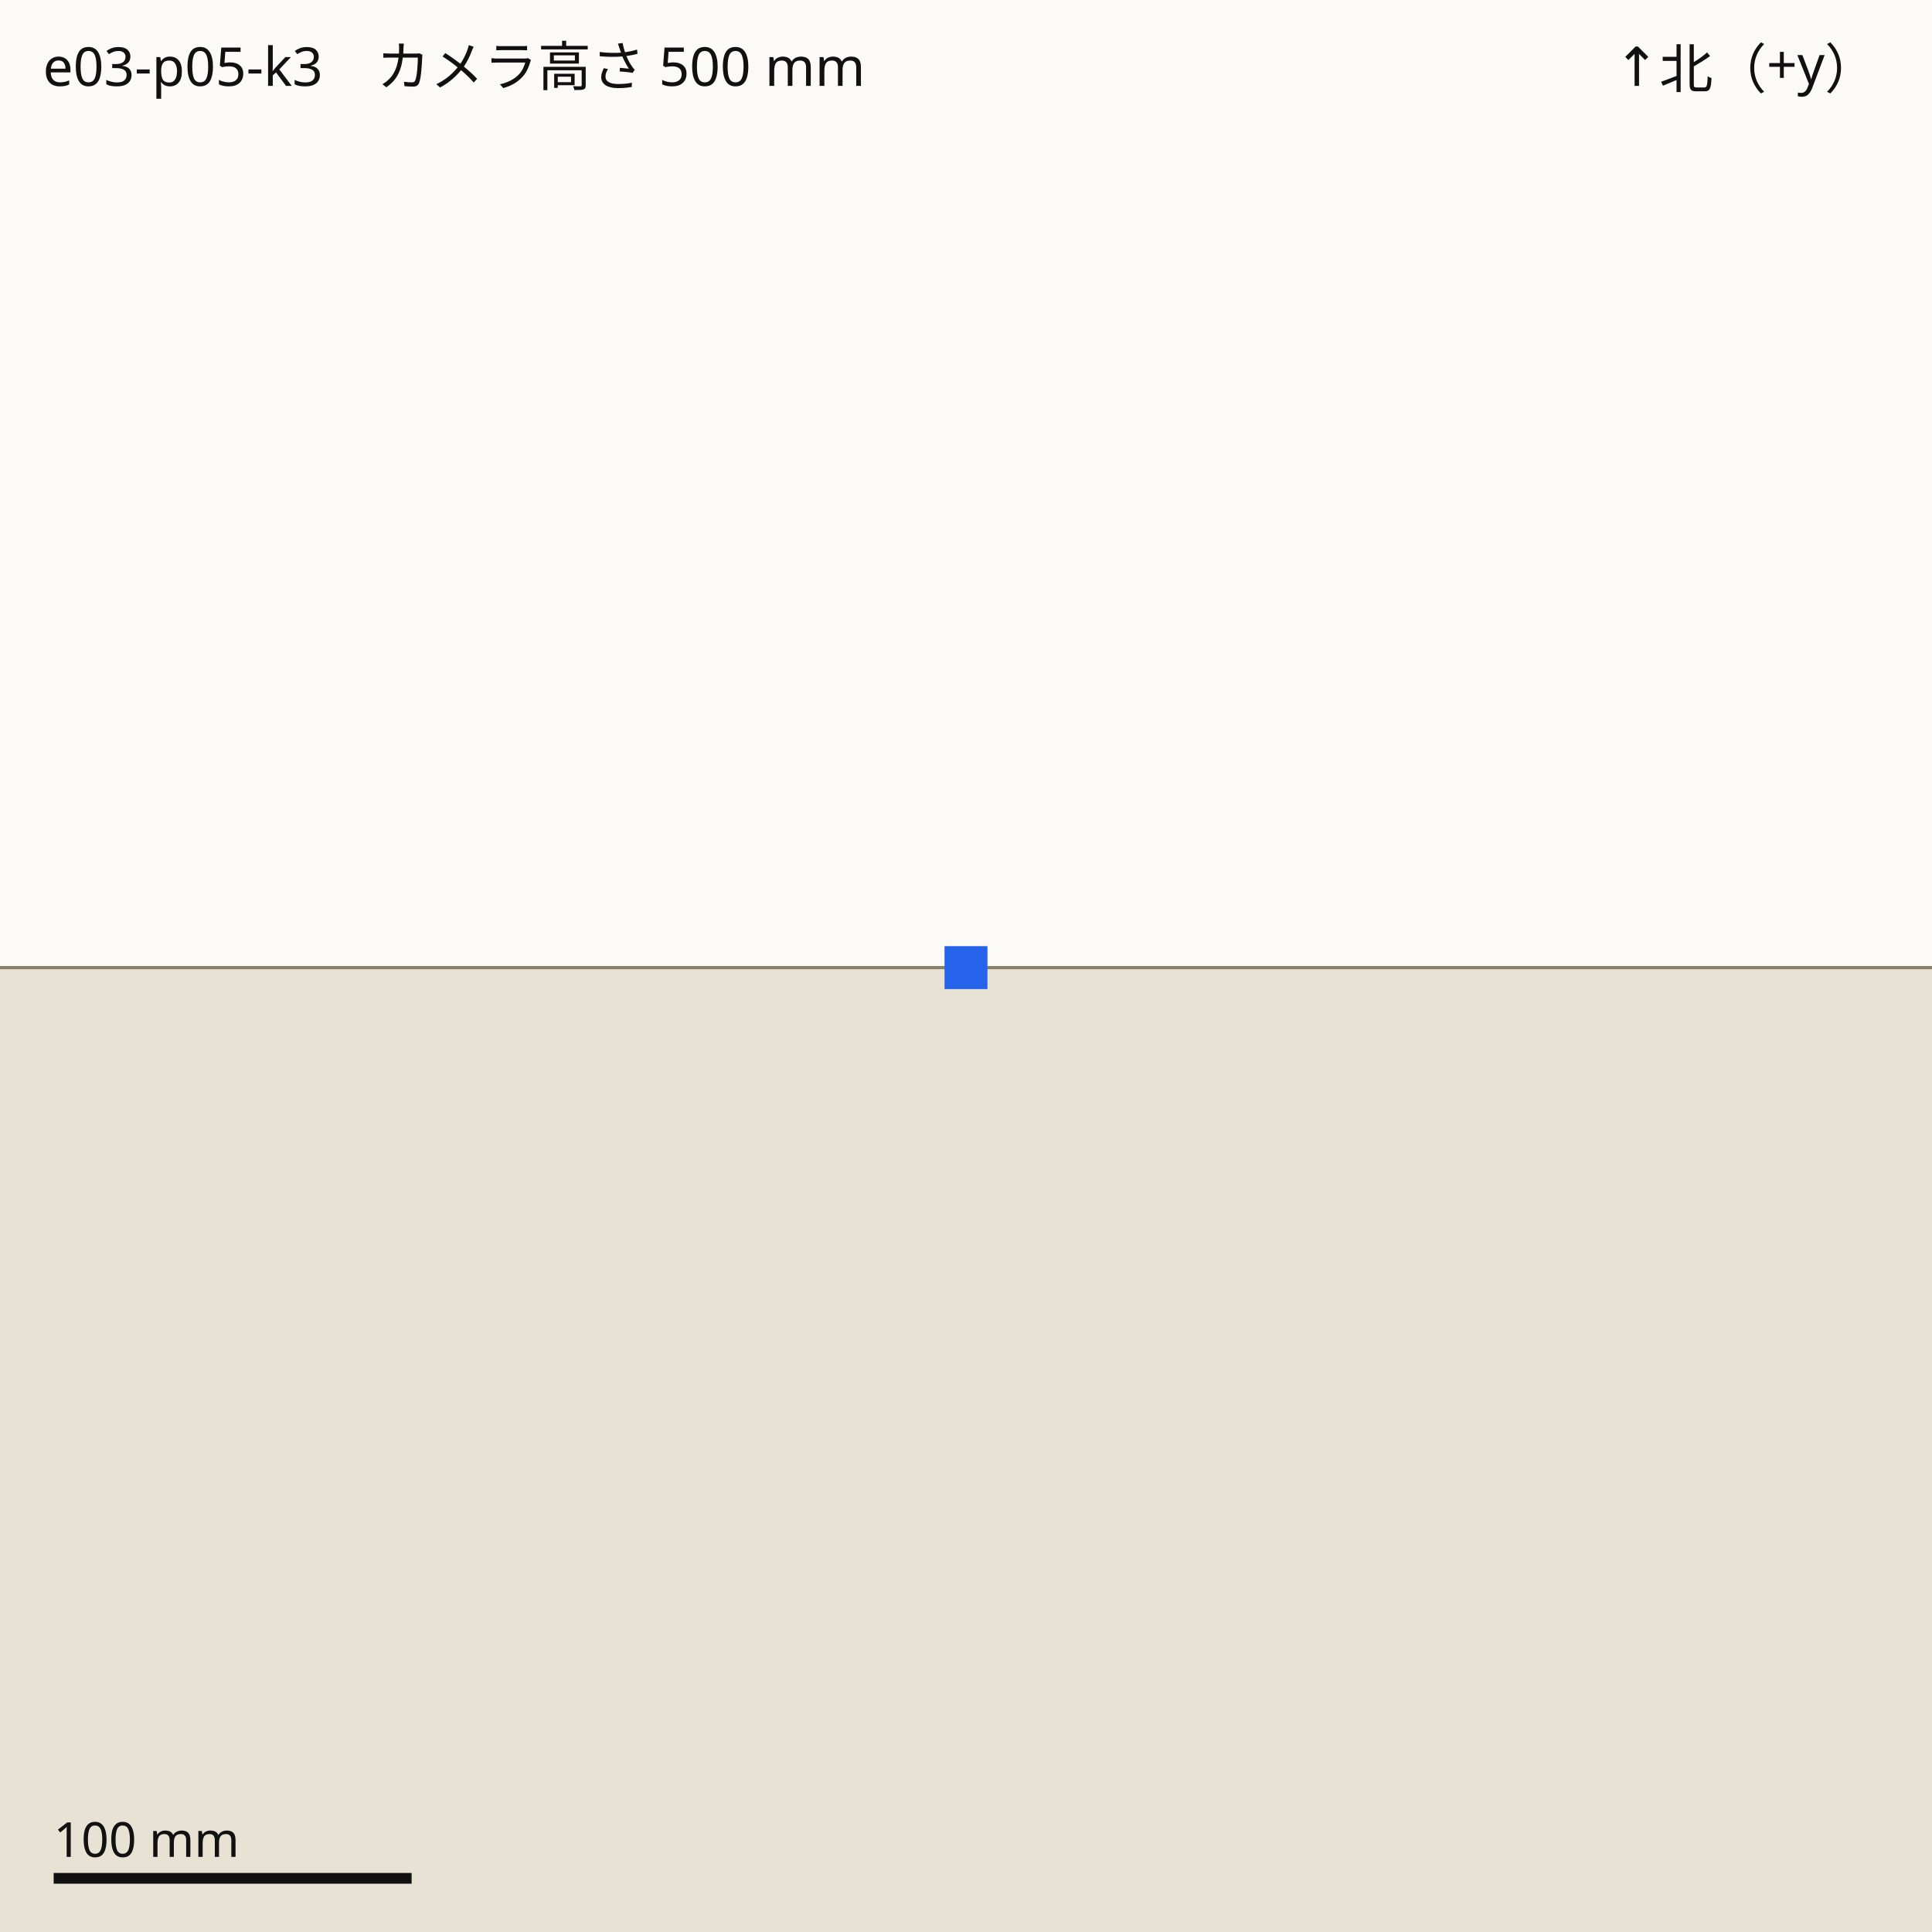
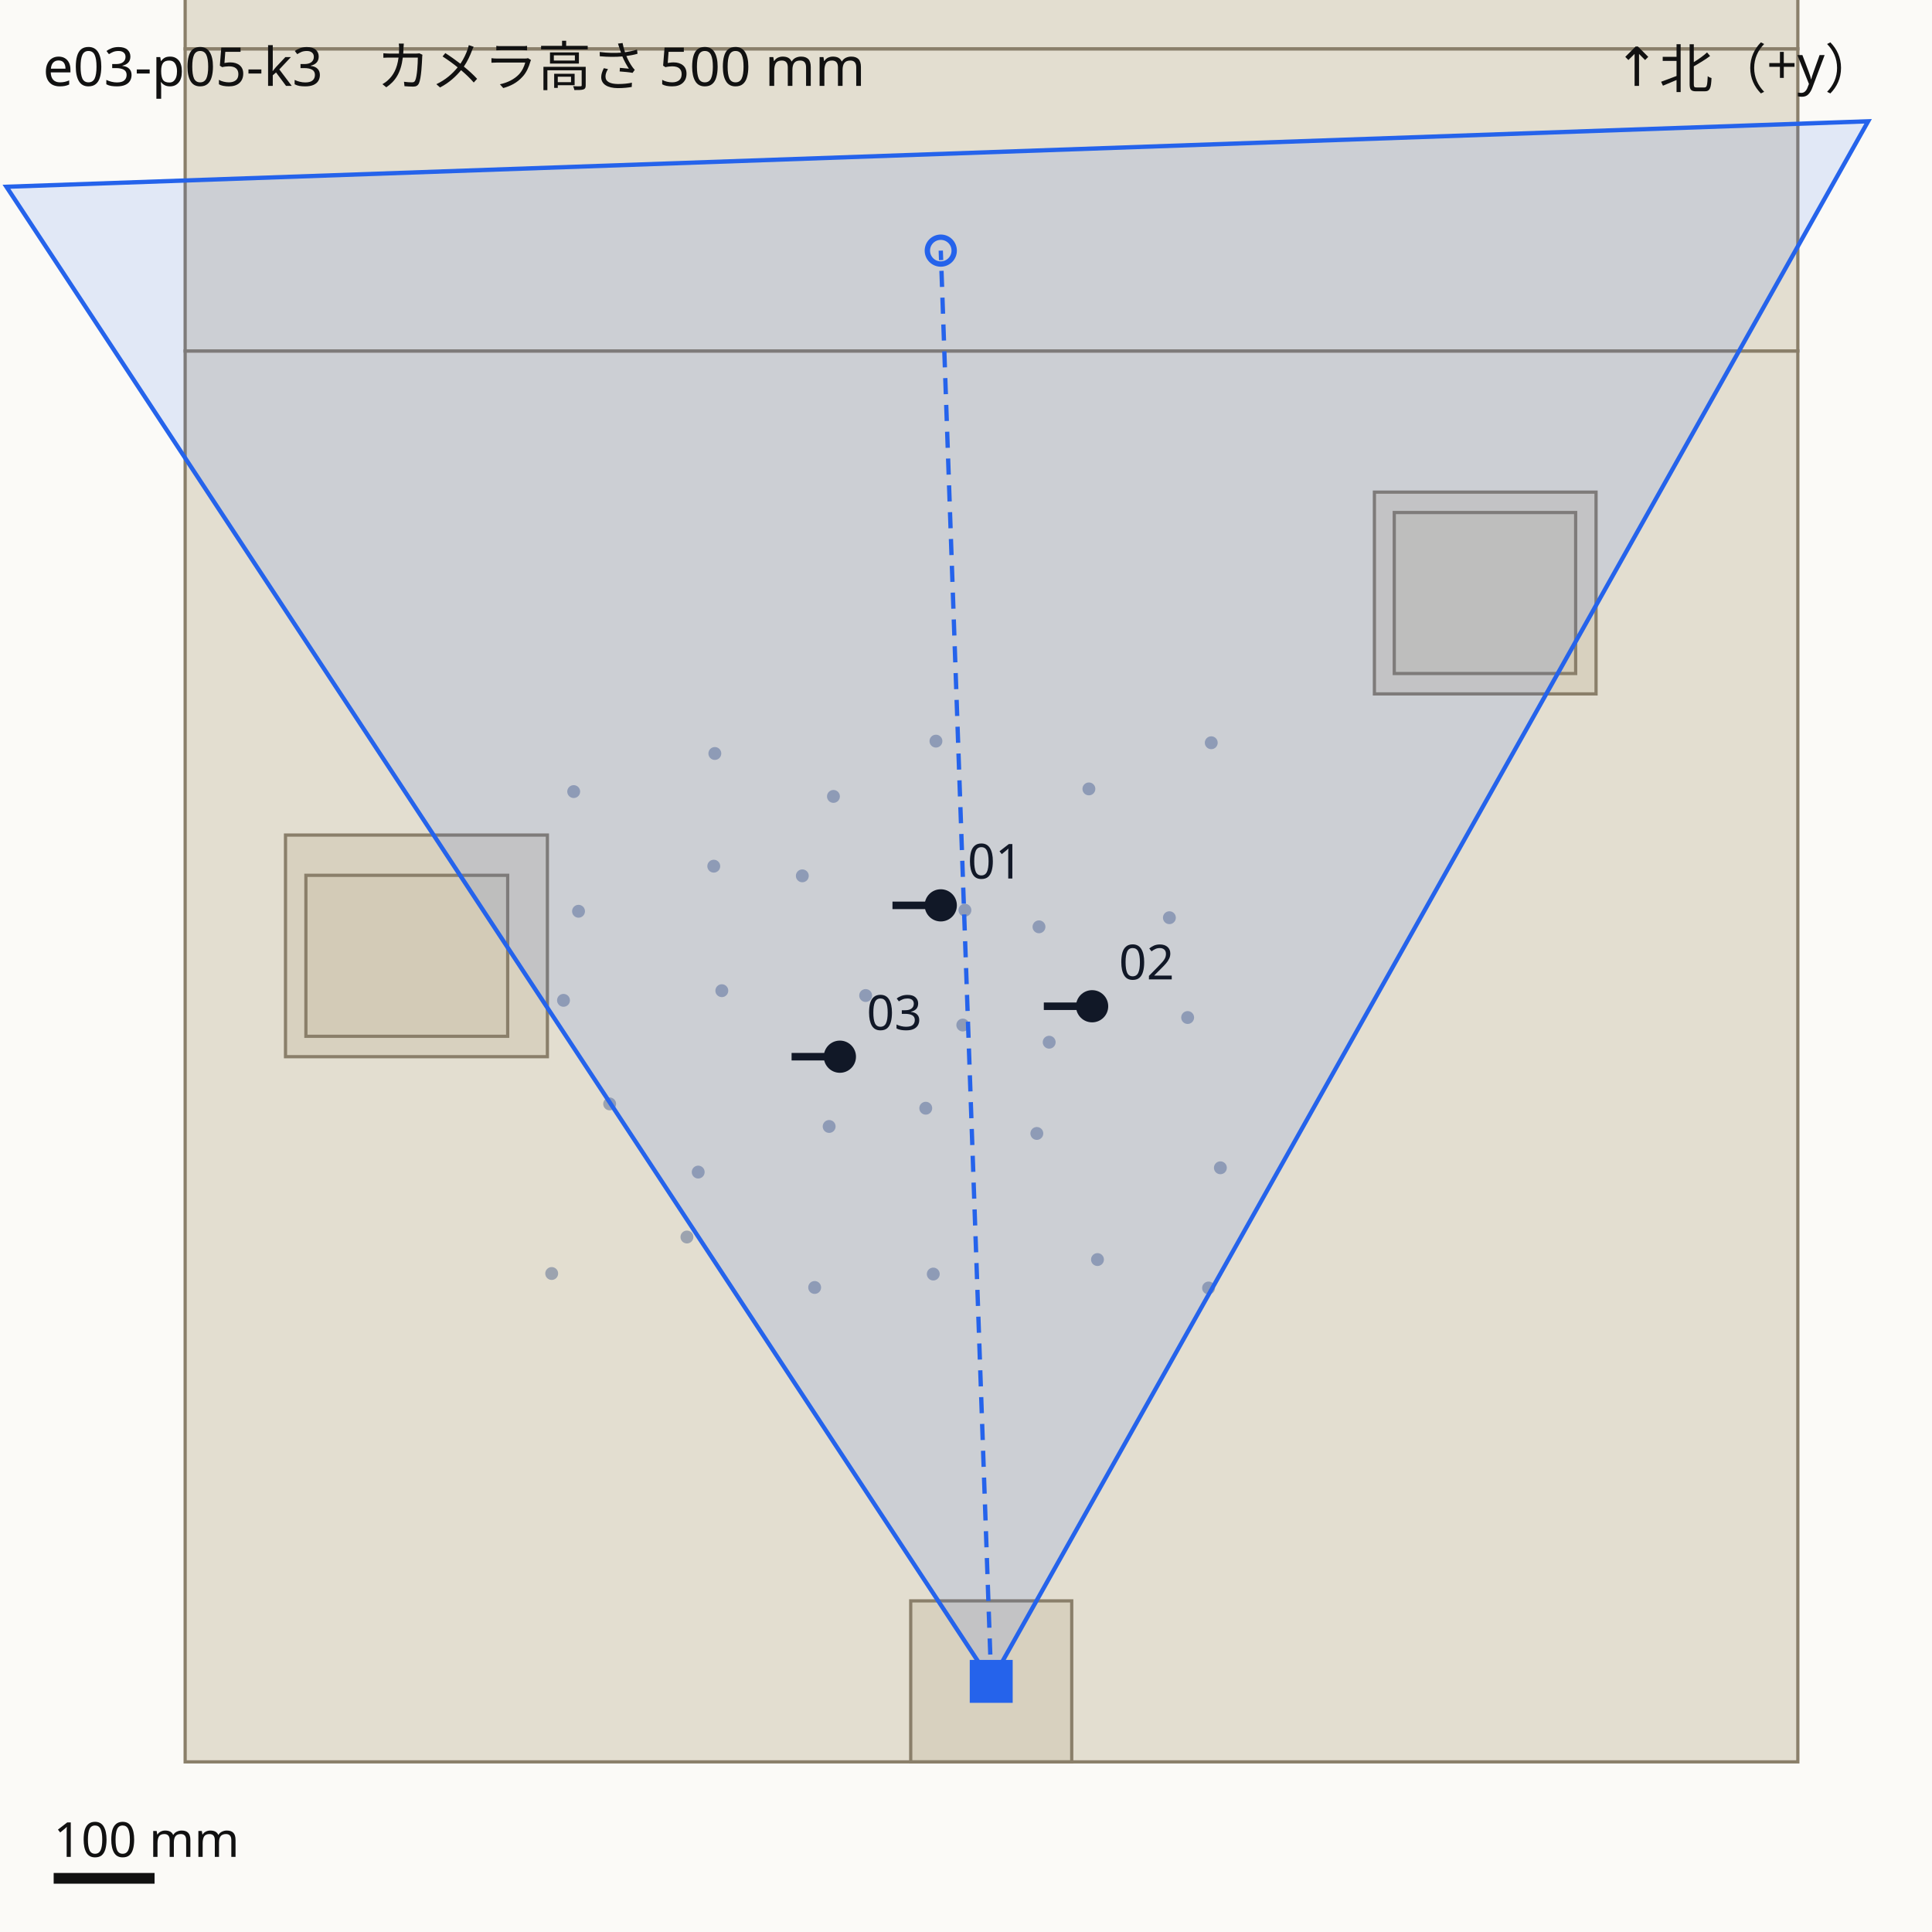
<svg xmlns="http://www.w3.org/2000/svg" viewBox="0 0 360 360" width="360" height="360" font-family="IPAGothic, sans-serif">
  <rect width="360" height="360" fill="#fbfaf7" />
-   <rect x="-3884.0" y="180.3" width="8128.0" height="6096.0" fill="#d8cdb8" fill-opacity="0.55" stroke="#8a7f6a" stroke-width="0.6" />
-   <path d="M180.0,180.3 L179.6,179.6 L180.4,179.6 Z" fill="#2563eb" fill-opacity="0.12" stroke="#2563eb" stroke-width="0.8" />
-   <line x1="180.0" y1="180.3" x2="180.0" y2="179.7" stroke="#2563eb" stroke-dasharray="3 2" stroke-width="0.8" />
-   <circle cx="180.0" cy="179.7" r="2.5" fill="none" stroke="#2563eb" />
-   <rect x="176.0" y="176.3" width="8" height="8" fill="#2563eb" />
-   <line x1="10" y1="350" x2="76.7" y2="350" stroke="#111" stroke-width="2" />
+   <rect x="34.5" y="65.4" width="300.5" height="262.9" fill="#cfc6b0" fill-opacity="0.55" stroke="#8a7f6a" stroke-width="0.6" />
+   <rect x="34.5" y="9.1" width="300.5" height="56.3" fill="#cfc6b0" fill-opacity="0.55" stroke="#8a7f6a" stroke-width="0.6" />
+   <rect x="34.5" y="-235.0" width="300.5" height="244.1" fill="#cfc6b0" fill-opacity="0.55" stroke="#8a7f6a" stroke-width="0.6" />
+   <rect x="53.2" y="155.6" width="48.8" height="41.3" fill="#cfc6b0" fill-opacity="0.55" stroke="#8a7f6a" stroke-width="0.6" />
+   <rect x="57.0" y="163.1" width="37.6" height="30.0" fill="#cfc6b0" fill-opacity="0.55" stroke="#8a7f6a" stroke-width="0.6" />
+   <rect x="256.1" y="91.7" width="41.3" height="37.6" fill="#cfc6b0" fill-opacity="0.55" stroke="#8a7f6a" stroke-width="0.6" />
+   <rect x="259.8" y="95.5" width="33.8" height="30.0" fill="#cfc6b0" fill-opacity="0.55" stroke="#8a7f6a" stroke-width="0.6" />
+   <rect x="169.7" y="298.3" width="30.0" height="30.0" fill="#cfc6b0" fill-opacity="0.55" stroke="#8a7f6a" stroke-width="0.6" />
+   <circle cx="102.8" cy="237.3" r="1.2" fill="#9ca3af" />
+   <circle cx="113.6" cy="205.7" r="1.2" fill="#9ca3af" />
+   <circle cx="105.0" cy="186.4" r="1.2" fill="#9ca3af" />
+   <circle cx="107.8" cy="169.8" r="1.2" fill="#9ca3af" />
+   <circle cx="106.9" cy="147.5" r="1.2" fill="#9ca3af" />
+   <circle cx="128.0" cy="230.5" r="1.2" fill="#9ca3af" />
+   <circle cx="130.1" cy="218.4" r="1.2" fill="#9ca3af" />
+   <circle cx="134.5" cy="184.6" r="1.2" fill="#9ca3af" />
+   <circle cx="133.0" cy="161.4" r="1.2" fill="#9ca3af" />
+   <circle cx="133.2" cy="140.4" r="1.2" fill="#9ca3af" />
+   <circle cx="151.8" cy="239.9" r="1.2" fill="#9ca3af" />
+   <circle cx="154.5" cy="209.9" r="1.2" fill="#9ca3af" />
+   <circle cx="161.3" cy="185.5" r="1.2" fill="#9ca3af" />
+   <circle cx="149.5" cy="163.2" r="1.2" fill="#9ca3af" />
+   <circle cx="155.3" cy="148.4" r="1.2" fill="#9ca3af" />
+   <circle cx="173.9" cy="237.4" r="1.2" fill="#9ca3af" />
+   <circle cx="172.5" cy="206.5" r="1.2" fill="#9ca3af" />
+   <circle cx="179.4" cy="191.0" r="1.2" fill="#9ca3af" />
+   <circle cx="179.8" cy="169.6" r="1.2" fill="#9ca3af" />
+   <circle cx="174.4" cy="138.1" r="1.2" fill="#9ca3af" />
+   <circle cx="204.5" cy="234.7" r="1.2" fill="#9ca3af" />
+   <circle cx="193.2" cy="211.2" r="1.2" fill="#9ca3af" />
+   <circle cx="195.5" cy="194.2" r="1.2" fill="#9ca3af" />
+   <circle cx="193.6" cy="172.7" r="1.2" fill="#9ca3af" />
+   <circle cx="202.9" cy="147.0" r="1.2" fill="#9ca3af" />
+   <circle cx="225.2" cy="240.0" r="1.2" fill="#9ca3af" />
+   <circle cx="227.4" cy="217.6" r="1.2" fill="#9ca3af" />
+   <circle cx="221.3" cy="189.6" r="1.2" fill="#9ca3af" />
+   <circle cx="217.9" cy="171.0" r="1.2" fill="#9ca3af" />
+   <circle cx="225.7" cy="138.4" r="1.2" fill="#9ca3af" />
+   <path d="M184.7,313.3 L1.2,34.8 L348.1,22.6 Z" fill="#2563eb" fill-opacity="0.12" stroke="#2563eb" stroke-width="0.8" />
+   <line x1="184.7" y1="313.3" x2="175.3" y2="46.7" stroke="#2563eb" stroke-dasharray="3 2" stroke-width="0.8" />
+   <circle cx="175.3" cy="46.7" r="2.5" fill="none" stroke="#2563eb" />
+   <rect x="180.7" y="309.3" width="8" height="8" fill="#2563eb" />
+   <circle cx="175.3" cy="168.7" r="3" fill="#111827" />
+   <line x1="175.3" y1="168.7" x2="166.3" y2="168.7" stroke="#111827" stroke-width="1.4" />
+   <text x="180.3" y="163.7" font-size="9" fill="#111827">01</text>
+   <circle cx="203.5" cy="187.5" r="3" fill="#111827" />
+   <line x1="203.5" y1="187.5" x2="194.5" y2="187.5" stroke="#111827" stroke-width="1.4" />
+   <text x="208.5" y="182.5" font-size="9" fill="#111827">02</text>
+   <circle cx="156.5" cy="196.9" r="3" fill="#111827" />
+   <line x1="156.5" y1="196.9" x2="147.5" y2="196.9" stroke="#111827" stroke-width="1.4" />
+   <text x="161.5" y="191.9" font-size="9" fill="#111827">03</text>
+   <line x1="10" y1="350" x2="28.8" y2="350" stroke="#111" stroke-width="2" />
  <text x="10" y="346" font-size="9" fill="#111">100 mm</text>
  <text x="8" y="16" font-size="10" fill="#111">e03-p05-k3　カメラ高さ 500 mm</text>
  <text x="350" y="16" font-size="10" text-anchor="end" fill="#111">↑北（+y）</text>
</svg>
